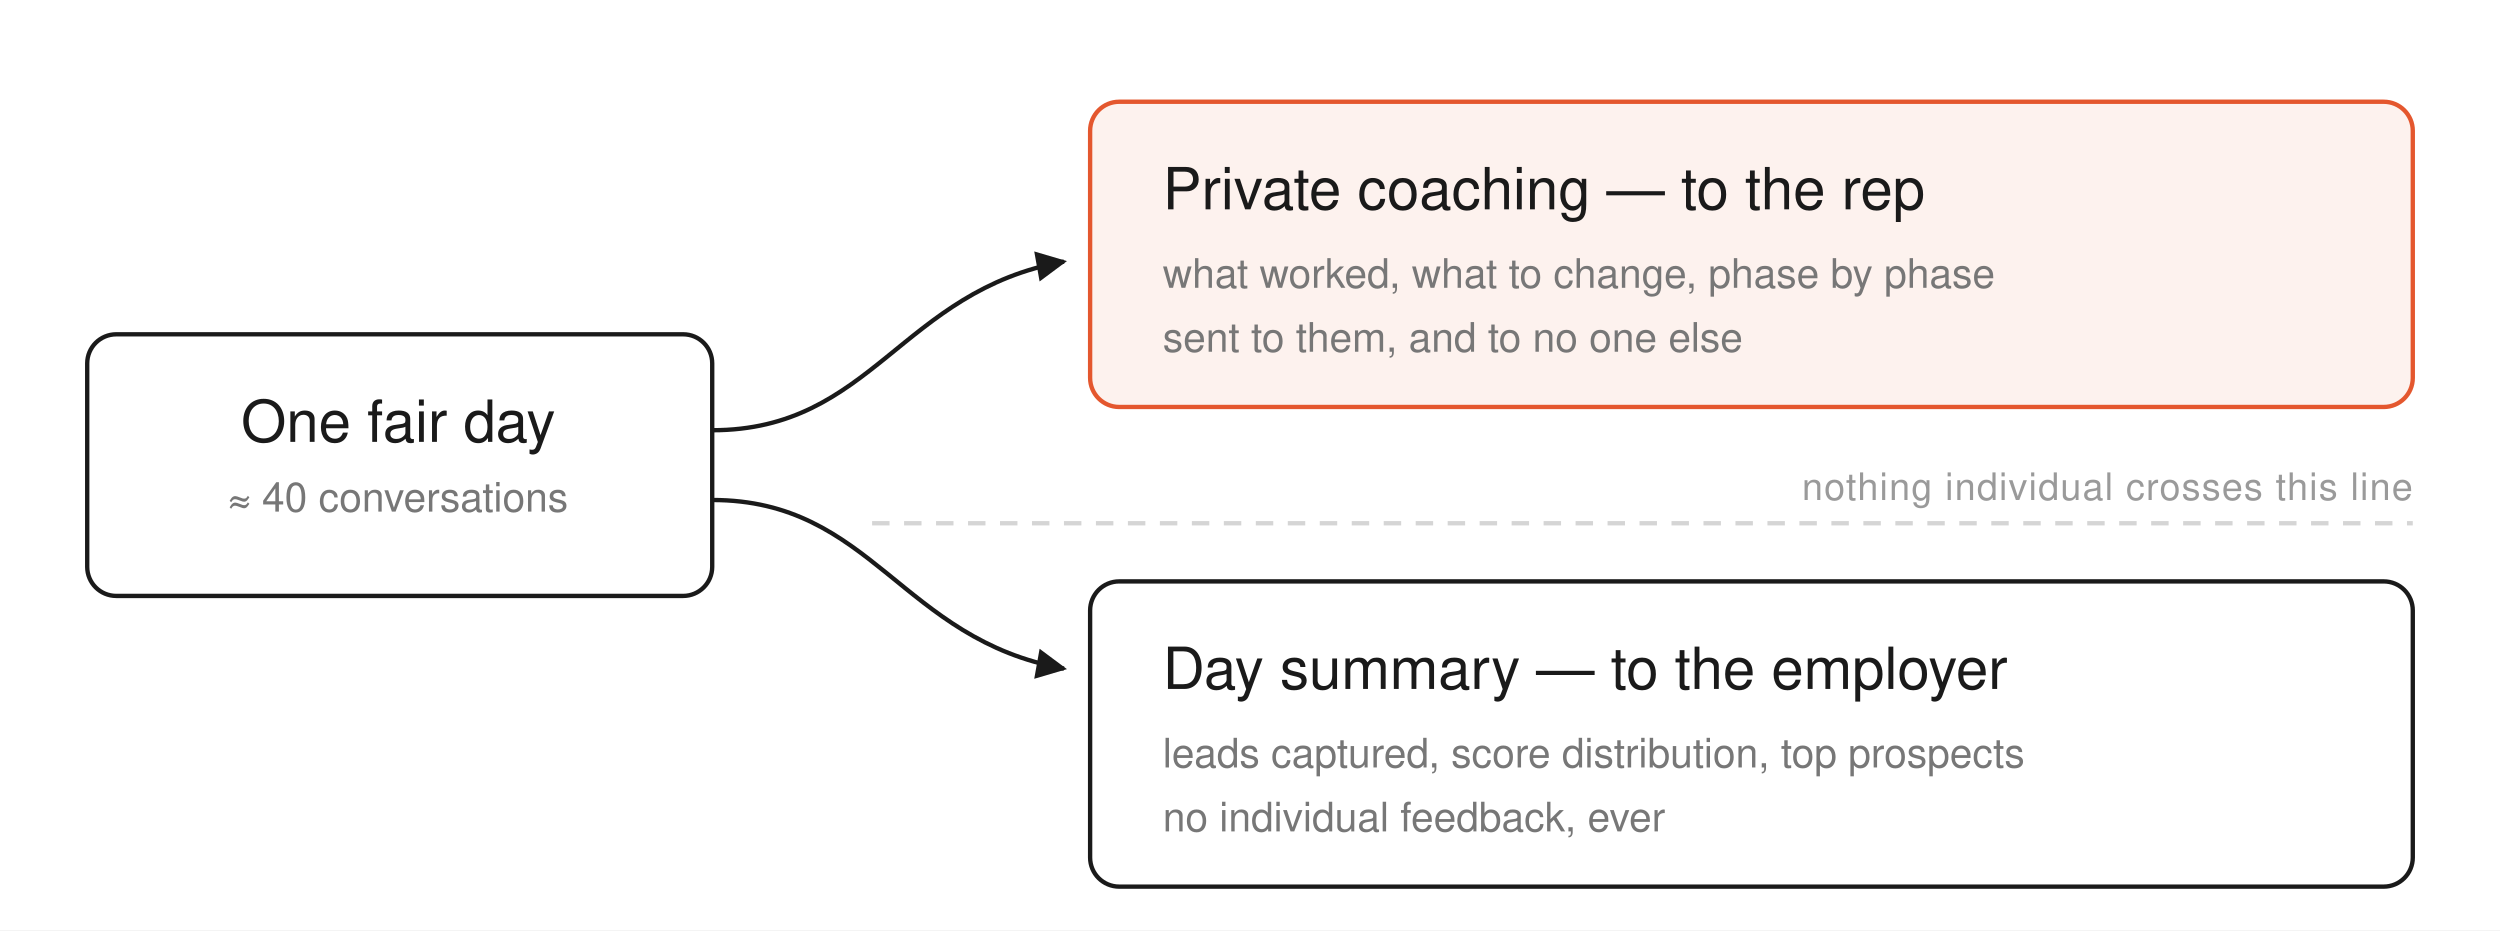
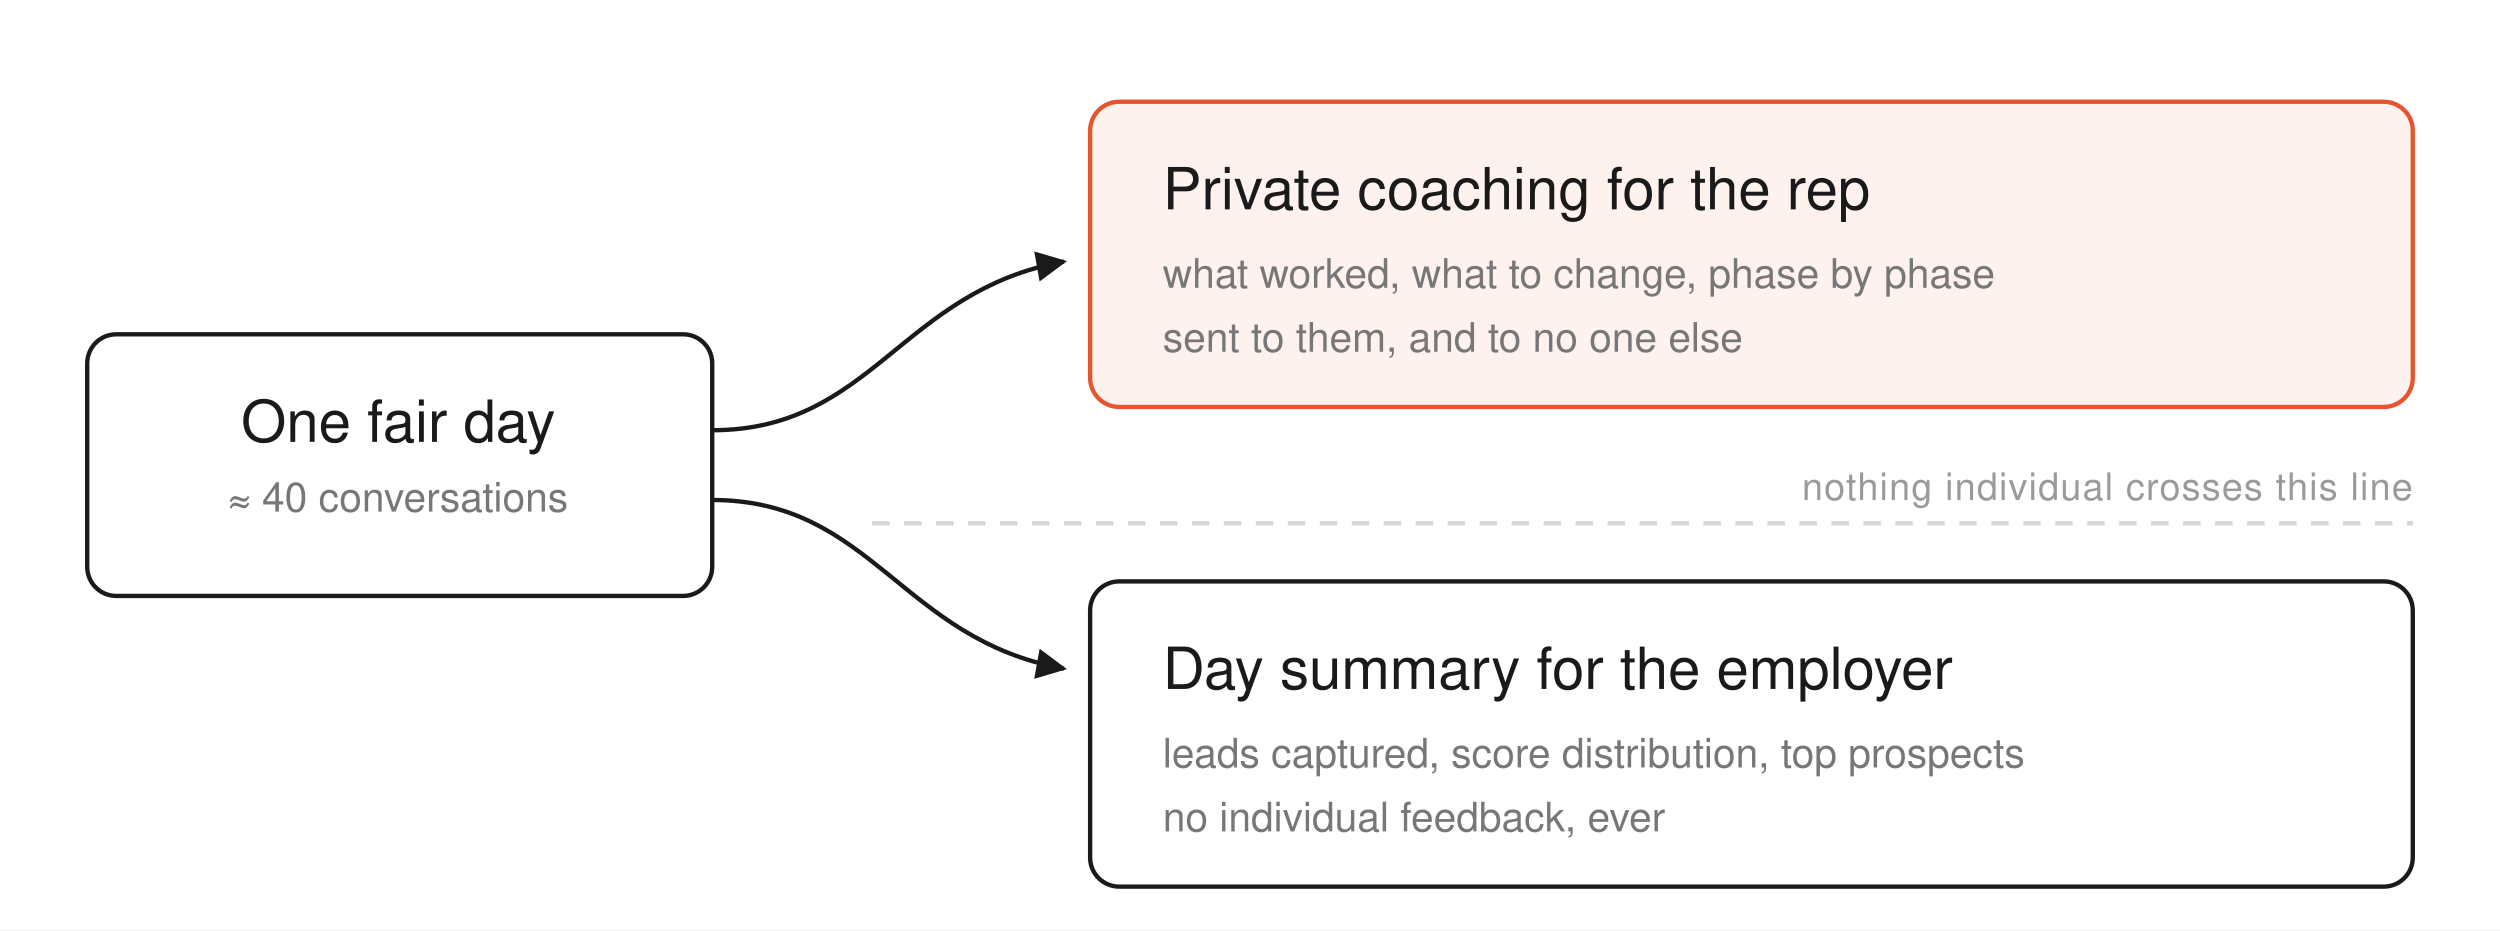
<svg xmlns="http://www.w3.org/2000/svg" viewBox="0 0 860 320" width="860" height="320" font-family="Helvetica Neue, Helvetica, Arial, sans-serif">
  <defs>
    <marker id="m1" viewBox="0 0 10 10" refX="9" refY="5" markerWidth="7" markerHeight="7" orient="auto-start-reverse">
      <path d="M0,0 L10,5 L0,10 z" fill="#1a1a1a" />
    </marker>
  </defs>
  <rect width="860" height="320" fill="#ffffff" />
  <rect x="30" y="115" width="215" height="90" rx="10" fill="#ffffff" stroke="#1a1a1a" stroke-width="1.5" />
  <text x="137" y="152" text-anchor="middle" font-size="20" fill="#1a1a1a">One fair day</text>
  <text x="137" y="176" text-anchor="middle" font-size="14" fill="#777777">≈ 40 conversations</text>
  <path d="M245 148 C300 148 310 100 366 90" fill="none" stroke="#1a1a1a" stroke-width="1.5" marker-end="url(#m1)" />
  <path d="M245 172 C300 172 310 220 366 230" fill="none" stroke="#1a1a1a" stroke-width="1.5" marker-end="url(#m1)" />
  <rect x="375" y="35" width="455" height="105" rx="10" fill="#fdf2ee" stroke="#e4572e" stroke-width="1.5" />
-   <text x="400" y="72" font-size="20" fill="#1a1a1a">Private coaching — to the rep</text>
+   <text x="400" y="72" font-size="20" fill="#1a1a1a">Private coaching for the rep</text>
  <text x="400" y="99" font-size="14" fill="#777777">what worked, what to change, phase by phase</text>
  <text x="400" y="121" font-size="14" fill="#777777">sent to them, and to no one else</text>
  <line x1="300" y1="180" x2="830" y2="180" stroke="#d5d5d5" stroke-width="1.5" stroke-dasharray="6 5" />
  <text x="830" y="172" text-anchor="end" font-size="13" fill="#9a9a9a" letter-spacing="0.4">nothing individual crosses this line</text>
  <rect x="375" y="200" width="455" height="105" rx="10" fill="#ffffff" stroke="#1a1a1a" stroke-width="1.5" />
-   <text x="400" y="237" font-size="20" fill="#1a1a1a">Day summary — to the employer</text>
+   <text x="400" y="237" font-size="20" fill="#1a1a1a">Day summary for the employer</text>
  <text x="400" y="264" font-size="14" fill="#777777">leads captured, score distribution, top prospects</text>
  <text x="400" y="286" font-size="14" fill="#777777">no individual feedback, ever</text>
</svg>
